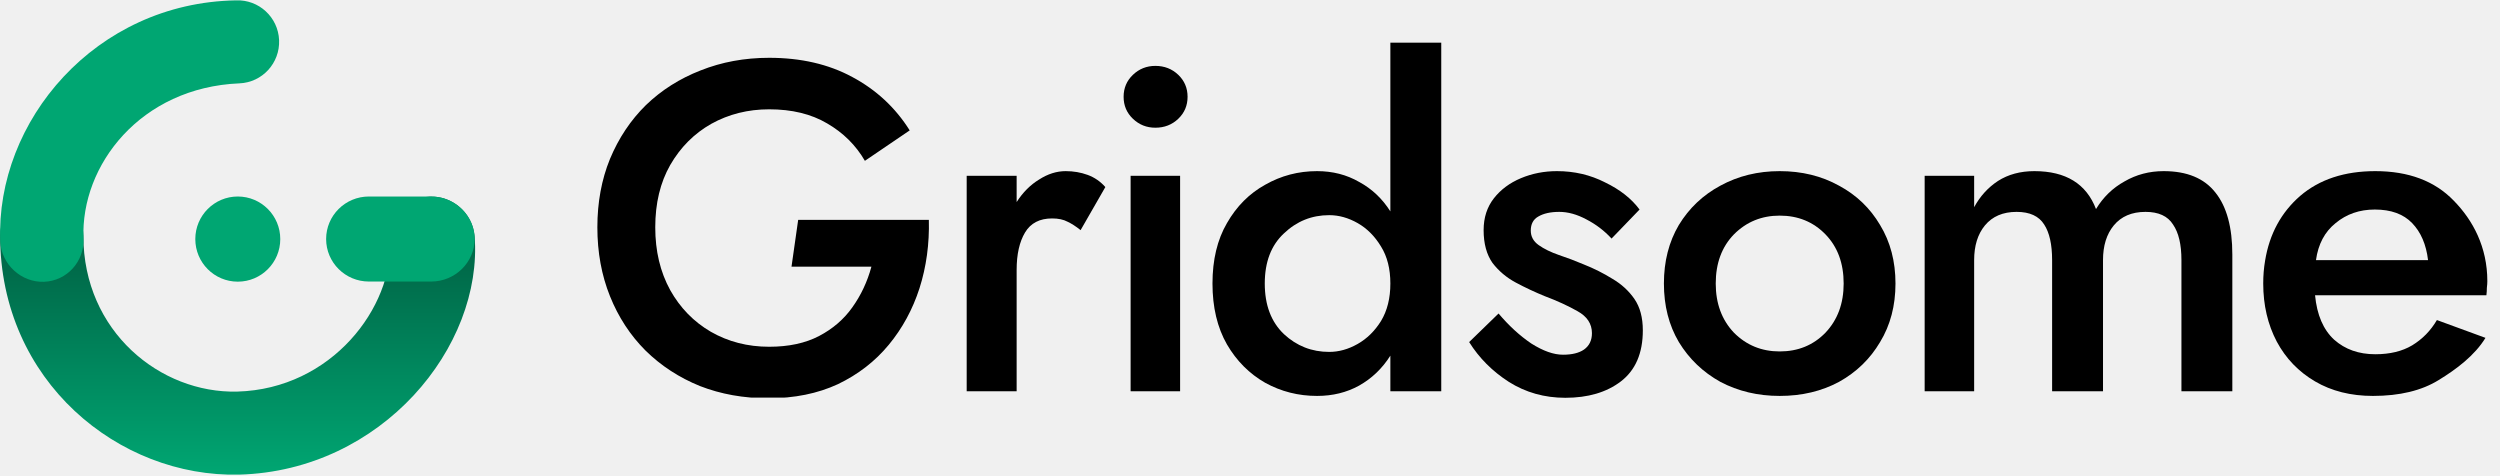
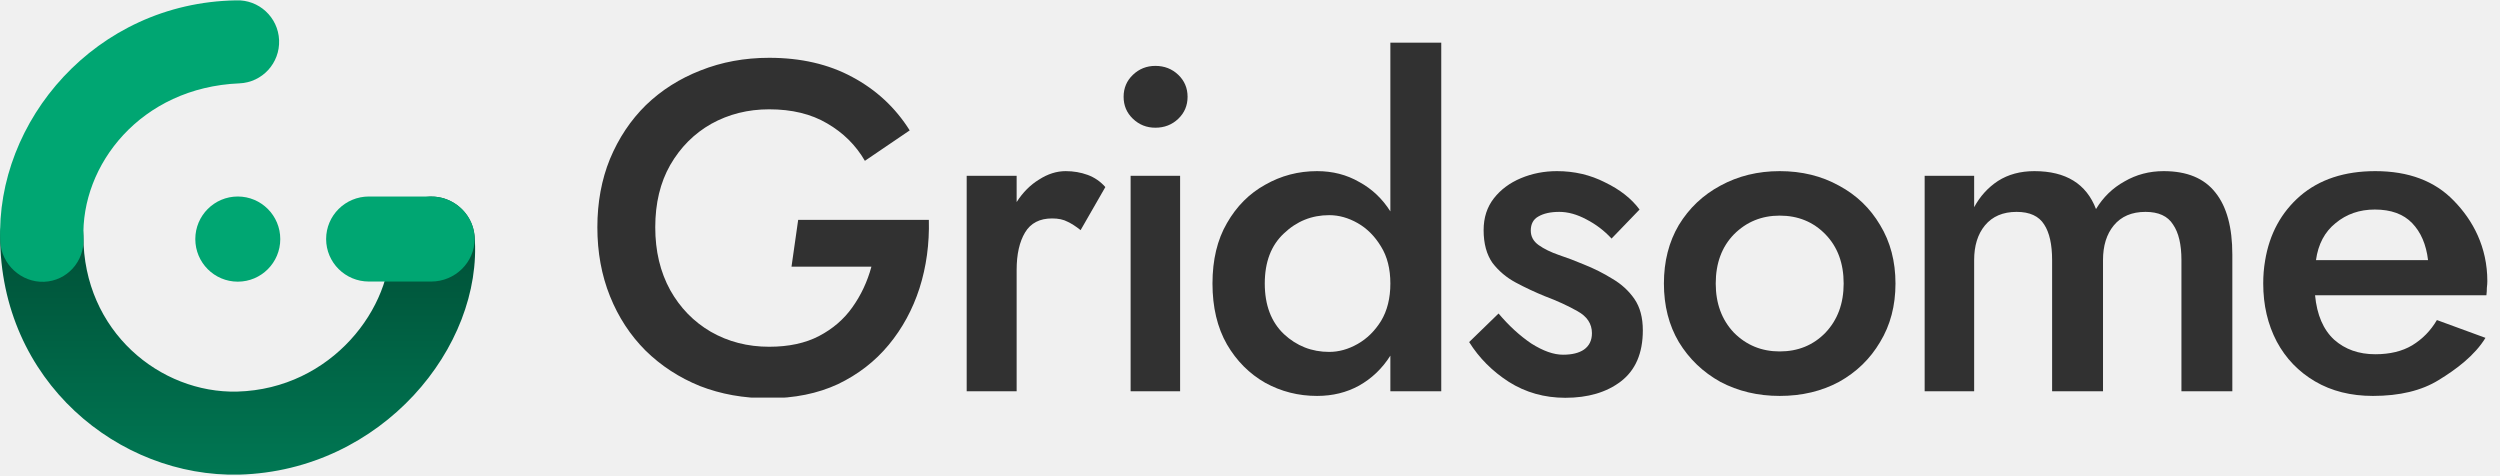
<svg xmlns="http://www.w3.org/2000/svg" width="1289" height="245" viewBox="0 0 1289 245" fill="none">
  <path d="M221.494 101.381C233.274 100.815 243.701 109.953 244.718 121.743C249.124 178.78 196.925 242.674 123.366 244.717C61.377 246.247 0.068 196.619 0.068 121.58C0.068 109.754 9.841 100.167 21.634 100.167C33.427 100.167 42.987 109.754 42.987 121.58C42.987 170.939 82.675 202.883 122.316 201.905C171.115 200.549 202.839 158.295 201.189 123.795C200.623 111.983 209.715 101.948 221.494 101.381Z" fill="url(#paint0_linear)" />
  <path d="M168.15 123.24C168.15 111.133 178.026 101.318 190.208 101.318L222.354 101.318C234.537 101.318 244.718 111.133 244.718 123.24C244.718 135.348 234.537 145.163 222.354 145.163H190.208C178.026 145.163 168.15 135.348 168.15 123.24Z" fill="#00A672" />
  <path d="M100.7 123.272C100.7 111.147 110.513 101.318 122.604 101.318C134.696 101.318 144.509 111.147 144.509 123.272C144.509 135.397 134.696 145.227 122.604 145.227C110.513 145.227 100.7 135.397 100.7 123.272Z" fill="#00A672" />
  <path fill-rule="evenodd" clip-rule="evenodd" d="M143.902 20.696C144.392 32.512 135.236 42.488 123.453 42.979C72.588 45.097 41.535 85.076 43.046 123.036C43.517 134.852 34.537 144.814 22.753 145.286C10.969 145.758 0.606 136.221 0.136 124.405C-2.327 62.545 49.181 1.391 121.681 0.19C133.464 -0.3 143.413 8.88 143.902 20.696Z" fill="#00A672" />
  <g clip-path="url(#clip0)">
-     <path d="M408.102 137.495H449.305C447.219 145.221 443.929 152.224 439.436 158.502C435.103 164.618 429.405 169.528 422.344 173.231C415.283 176.933 406.697 178.784 396.587 178.784C385.513 178.784 375.483 176.209 366.496 171.057C357.67 165.906 350.688 158.743 345.553 149.568C340.418 140.231 337.85 129.446 337.85 117.212C337.85 104.817 340.418 94.112 345.553 85.098C350.849 75.922 357.91 68.84 366.737 63.849C375.724 58.859 385.674 56.364 396.587 56.364C408.302 56.364 418.252 58.779 426.437 63.608C434.782 68.437 441.281 74.876 445.935 82.925L469.045 67.23C461.663 55.479 451.793 46.303 439.436 39.703C427.239 33.103 412.956 29.803 396.587 29.803C383.909 29.803 372.113 31.977 361.2 36.323C350.448 40.508 341.06 46.464 333.035 54.191C325.172 61.918 318.993 71.174 314.5 81.959C310.167 92.583 308 104.334 308 117.212C308 130.09 310.167 141.921 314.5 152.706C318.833 163.492 324.931 172.828 332.795 180.716C340.819 188.604 350.207 194.72 360.959 199.067C371.712 203.252 383.427 205.345 396.105 205.345C409.586 205.345 421.542 202.93 431.973 198.101C442.405 193.111 451.151 186.35 458.212 177.818C465.273 169.287 470.569 159.548 474.1 148.602C477.631 137.495 479.235 125.743 478.914 113.349H411.539L408.102 137.495Z" fill="black" />
-     <path d="M557.159 118.661L569.918 96.446C567.35 93.549 564.301 91.456 560.77 90.168C557.24 88.881 553.468 88.237 549.456 88.237C544.802 88.237 540.228 89.686 535.735 92.583C531.241 95.32 527.39 99.183 524.18 104.173V90.651H498.423V201.723H524.18V139.185C524.18 131.136 525.624 124.697 528.513 119.868C531.402 115.039 536.056 112.624 542.475 112.624C545.685 112.624 548.333 113.188 550.419 114.314C552.505 115.28 554.752 116.729 557.159 118.661Z" fill="black" />
-     <path d="M582.945 90.651V201.723H608.462V90.651H582.945ZM579.334 49.91C579.334 54.418 580.939 58.201 584.149 61.259C587.358 64.318 591.21 65.847 595.704 65.847C600.358 65.847 604.289 64.318 607.499 61.259C610.709 58.201 612.314 54.418 612.314 49.91C612.314 45.403 610.709 41.62 607.499 38.562C604.289 35.503 600.358 33.974 595.704 33.974C591.21 33.974 587.358 35.503 584.149 38.562C580.939 41.62 579.334 45.403 579.334 49.91Z" fill="black" />
-     <path d="M652.116 146.187C652.116 135.08 655.406 126.468 661.986 120.351C668.566 114.073 676.349 110.934 685.336 110.934C690.311 110.934 695.206 112.302 700.021 115.039C704.835 117.775 708.847 121.8 712.057 127.112C715.266 132.263 716.871 138.621 716.871 146.187C716.871 153.753 715.266 160.192 712.057 165.504C708.847 170.655 704.835 174.599 700.021 177.335C695.206 180.072 690.311 181.44 685.336 181.44C676.349 181.44 668.566 178.382 661.986 172.265C655.406 165.987 652.116 157.294 652.116 146.187ZM625.155 146.187C625.155 158.421 627.643 168.884 632.618 177.577C637.593 186.108 644.172 192.708 652.357 197.377C660.542 201.884 669.449 204.137 679.078 204.137C687.102 204.137 694.323 202.367 700.743 198.825C707.323 195.123 712.699 189.972 716.871 183.372V201.723H743.11V21.311H716.871V109.002C712.699 102.402 707.323 97.332 700.743 93.79C694.323 90.088 687.102 88.237 679.078 88.237C669.449 88.237 660.542 90.571 652.357 95.239C644.172 99.746 637.593 106.346 632.618 115.039C627.643 123.57 625.155 133.953 625.155 146.187Z" fill="black" />
-     <path d="M772.658 161.64L757.493 176.37C762.628 184.579 769.449 191.421 777.954 196.894C786.62 202.367 796.33 205.103 807.082 205.103C818.797 205.103 828.346 202.286 835.728 196.652C843.271 190.857 847.042 182.084 847.042 170.333C847.042 163.733 845.598 158.341 842.709 154.155C839.821 149.97 836.049 146.509 831.395 143.772C826.741 140.875 821.766 138.38 816.47 136.287C812.298 134.517 808.045 132.907 803.712 131.458C799.539 130.009 796.089 128.319 793.361 126.387C790.632 124.456 789.268 121.961 789.268 118.902C789.268 115.522 790.552 113.107 793.12 111.658C795.848 110.049 799.459 109.244 803.953 109.244C808.446 109.244 813.1 110.532 817.915 113.107C822.89 115.683 827.223 118.983 830.914 123.007L845.357 108.036C841.185 102.402 835.247 97.734 827.544 94.032C820.001 90.168 811.736 88.237 802.749 88.237C796.169 88.237 789.991 89.444 784.213 91.859C778.436 94.273 773.782 97.734 770.251 102.241C766.721 106.749 764.955 112.222 764.955 118.661C764.955 125.583 766.48 131.217 769.529 135.563C772.739 139.748 776.751 143.129 781.565 145.704C786.38 148.28 791.355 150.614 796.49 152.706C802.909 155.121 808.526 157.697 813.341 160.433C818.316 163.17 820.803 166.953 820.803 171.782C820.803 175.484 819.439 178.301 816.711 180.233C814.143 182.004 810.532 182.889 805.878 182.889C801.064 182.889 795.607 180.957 789.509 177.094C783.571 173.07 777.954 167.918 772.658 161.64Z" fill="black" />
-     <path d="M884.632 146.187C884.632 135.724 887.762 127.273 894.021 120.834C900.44 114.395 908.304 111.175 917.612 111.175C927.08 111.175 934.944 114.395 941.203 120.834C947.462 127.273 950.591 135.724 950.591 146.187C950.591 156.489 947.462 164.94 941.203 171.54C934.944 177.979 927.08 181.199 917.612 181.199C908.304 181.199 900.44 177.979 894.021 171.54C887.762 164.94 884.632 156.489 884.632 146.187ZM857.912 146.187C857.912 157.616 860.48 167.677 865.615 176.37C870.911 185.062 878.053 191.903 887.04 196.894C896.187 201.723 906.378 204.137 917.612 204.137C929.006 204.137 939.197 201.723 948.184 196.894C957.171 191.903 964.232 185.062 969.367 176.37C974.663 167.677 977.311 157.616 977.311 146.187C977.311 134.758 974.663 124.697 969.367 116.005C964.232 107.312 957.171 100.551 948.184 95.722C939.197 90.732 929.006 88.237 917.612 88.237C906.378 88.237 896.187 90.732 887.04 95.722C878.053 100.551 870.911 107.312 865.615 116.005C860.48 124.697 857.912 134.758 857.912 146.187Z" fill="black" />
-     <path d="M1150.99 131.217C1150.99 117.212 1148.1 106.588 1142.32 99.344C1136.55 91.939 1127.64 88.237 1115.6 88.237C1108.22 88.237 1101.48 90.007 1095.38 93.549C1089.28 96.929 1084.39 101.678 1080.7 107.795C1075.72 94.756 1065.13 88.237 1048.92 88.237C1041.7 88.237 1035.44 89.927 1030.15 93.307C1025.01 96.688 1020.92 101.195 1017.87 106.829V90.651H992.352V201.723H1017.87V134.114C1017.87 126.709 1019.71 120.753 1023.41 116.246C1027.26 111.578 1032.71 109.244 1039.77 109.244C1046.52 109.244 1051.25 111.417 1053.98 115.763C1056.71 119.948 1058.07 126.065 1058.07 134.114V201.723H1084.31V134.114C1084.31 126.709 1086.15 120.753 1089.85 116.246C1093.7 111.578 1099.15 109.244 1106.21 109.244C1112.96 109.244 1117.69 111.417 1120.42 115.763C1123.31 119.948 1124.75 126.065 1124.75 134.114V201.723H1150.99V131.217Z" fill="black" />
-     <path d="M1193.64 152.224H1281.99C1282.15 150.936 1282.23 149.648 1282.23 148.36C1282.39 147.072 1282.47 145.946 1282.47 144.98C1282.47 127.434 1275.09 113.59 1265.14 103.449C1255.35 93.307 1241.87 88.237 1224.7 88.237C1208.81 88.237 1195.89 92.502 1185.94 101.034C1176.15 109.566 1170.13 120.673 1167.89 134.356C1167.56 136.287 1167.32 138.219 1167.16 140.151C1167 142.082 1166.92 144.094 1166.92 146.187C1166.92 157.294 1169.25 167.275 1173.9 176.128C1178.56 184.821 1185.14 191.662 1193.64 196.652C1202.15 201.642 1212.1 204.137 1223.49 204.137C1237.29 204.137 1248.61 201.401 1257.43 195.928C1266.42 190.455 1276.05 183.211 1281.51 174.196L1256.47 165.021C1253.26 170.494 1249.01 174.84 1243.71 178.06C1238.58 181.118 1232.24 182.647 1224.7 182.647C1216.19 182.647 1209.13 180.152 1203.51 175.162C1197.9 170.011 1194.61 162.365 1193.64 152.224ZM1194.12 134.114C1195.25 125.904 1198.62 119.546 1204.23 115.039C1209.85 110.371 1216.59 108.036 1224.46 108.036C1232.8 108.036 1239.22 110.371 1243.71 115.039C1248.21 119.707 1250.94 126.065 1251.9 134.114H1194.12Z" fill="black" />
+     <path d="M408.102 137.495H449.305C447.219 145.221 443.929 152.224 439.436 158.502C435.103 164.618 429.405 169.528 422.344 173.231C415.283 176.933 406.697 178.784 396.587 178.784C385.513 178.784 375.483 176.209 366.496 171.057C357.67 165.906 350.688 158.743 345.553 149.568C340.418 140.231 337.85 129.446 337.85 117.212C337.85 104.817 340.418 94.112 345.553 85.098C350.849 75.922 357.91 68.84 366.737 63.849C375.724 58.859 385.674 56.364 396.587 56.364C408.302 56.364 418.252 58.779 426.437 63.608C434.782 68.437 441.281 74.876 445.935 82.925L469.045 67.23C461.663 55.479 451.793 46.303 439.436 39.703C427.239 33.103 412.956 29.803 396.587 29.803C383.909 29.803 372.113 31.977 361.2 36.323C350.448 40.508 341.06 46.464 333.035 54.191C325.172 61.918 318.993 71.174 314.5 81.959C310.167 92.583 308 104.334 308 117.212C308 130.09 310.167 141.921 314.5 152.706C318.833 163.492 324.931 172.828 332.795 180.716C340.819 188.604 350.207 194.72 360.959 199.067C371.712 203.252 383.427 205.345 396.105 205.345C409.586 205.345 421.542 202.93 431.973 198.101C442.405 193.111 451.151 186.35 458.212 177.818C465.273 169.287 470.569 159.548 474.1 148.602C477.631 137.495 479.235 125.743 478.914 113.349H411.539L408.102 137.495Z" fill="#313131" />
+     <path d="M557.159 118.661L569.918 96.446C567.35 93.549 564.301 91.456 560.77 90.168C557.24 88.881 553.468 88.237 549.456 88.237C544.802 88.237 540.228 89.686 535.735 92.583C531.241 95.32 527.39 99.183 524.18 104.173V90.651H498.423V201.723H524.18V139.185C524.18 131.136 525.624 124.697 528.513 119.868C531.402 115.039 536.056 112.624 542.475 112.624C545.685 112.624 548.333 113.188 550.419 114.314C552.505 115.28 554.752 116.729 557.159 118.661Z" fill="#313131" />
+     <path d="M582.945 90.651V201.723H608.462V90.651H582.945ZM579.334 49.91C579.334 54.418 580.939 58.201 584.149 61.259C587.358 64.318 591.21 65.847 595.704 65.847C600.358 65.847 604.289 64.318 607.499 61.259C610.709 58.201 612.314 54.418 612.314 49.91C612.314 45.403 610.709 41.62 607.499 38.562C604.289 35.503 600.358 33.974 595.704 33.974C591.21 33.974 587.358 35.503 584.149 38.562C580.939 41.62 579.334 45.403 579.334 49.91Z" fill="#313131" />
+     <path d="M652.116 146.187C652.116 135.08 655.406 126.468 661.986 120.351C668.566 114.073 676.349 110.934 685.336 110.934C690.311 110.934 695.206 112.302 700.021 115.039C704.835 117.775 708.847 121.8 712.057 127.112C715.266 132.263 716.871 138.621 716.871 146.187C716.871 153.753 715.266 160.192 712.057 165.504C708.847 170.655 704.835 174.599 700.021 177.335C695.206 180.072 690.311 181.44 685.336 181.44C676.349 181.44 668.566 178.382 661.986 172.265C655.406 165.987 652.116 157.294 652.116 146.187ZM625.155 146.187C625.155 158.421 627.643 168.884 632.618 177.577C637.593 186.108 644.172 192.708 652.357 197.377C660.542 201.884 669.449 204.137 679.078 204.137C687.102 204.137 694.323 202.367 700.743 198.825C707.323 195.123 712.699 189.972 716.871 183.372V201.723H743.11V21.311H716.871V109.002C712.699 102.402 707.323 97.332 700.743 93.79C694.323 90.088 687.102 88.237 679.078 88.237C669.449 88.237 660.542 90.571 652.357 95.239C644.172 99.746 637.593 106.346 632.618 115.039C627.643 123.57 625.155 133.953 625.155 146.187Z" fill="#313131" />
+     <path d="M772.658 161.64L757.493 176.37C762.628 184.579 769.449 191.421 777.954 196.894C786.62 202.367 796.33 205.103 807.082 205.103C818.797 205.103 828.346 202.286 835.728 196.652C843.271 190.857 847.042 182.084 847.042 170.333C847.042 163.733 845.598 158.341 842.709 154.155C839.821 149.97 836.049 146.509 831.395 143.772C826.741 140.875 821.766 138.38 816.47 136.287C812.298 134.517 808.045 132.907 803.712 131.458C799.539 130.009 796.089 128.319 793.361 126.387C790.632 124.456 789.268 121.961 789.268 118.902C789.268 115.522 790.552 113.107 793.12 111.658C795.848 110.049 799.459 109.244 803.953 109.244C808.446 109.244 813.1 110.532 817.915 113.107C822.89 115.683 827.223 118.983 830.914 123.007L845.357 108.036C841.185 102.402 835.247 97.734 827.544 94.032C820.001 90.168 811.736 88.237 802.749 88.237C796.169 88.237 789.991 89.444 784.213 91.859C778.436 94.273 773.782 97.734 770.251 102.241C766.721 106.749 764.955 112.222 764.955 118.661C764.955 125.583 766.48 131.217 769.529 135.563C772.739 139.748 776.751 143.129 781.565 145.704C786.38 148.28 791.355 150.614 796.49 152.706C802.909 155.121 808.526 157.697 813.341 160.433C818.316 163.17 820.803 166.953 820.803 171.782C820.803 175.484 819.439 178.301 816.711 180.233C814.143 182.004 810.532 182.889 805.878 182.889C801.064 182.889 795.607 180.957 789.509 177.094C783.571 173.07 777.954 167.918 772.658 161.64Z" fill="#313131" />
+     <path d="M884.632 146.187C884.632 135.724 887.762 127.273 894.021 120.834C900.44 114.395 908.304 111.175 917.612 111.175C927.08 111.175 934.944 114.395 941.203 120.834C947.462 127.273 950.591 135.724 950.591 146.187C950.591 156.489 947.462 164.94 941.203 171.54C934.944 177.979 927.08 181.199 917.612 181.199C908.304 181.199 900.44 177.979 894.021 171.54C887.762 164.94 884.632 156.489 884.632 146.187ZM857.912 146.187C857.912 157.616 860.48 167.677 865.615 176.37C870.911 185.062 878.053 191.903 887.04 196.894C896.187 201.723 906.378 204.137 917.612 204.137C929.006 204.137 939.197 201.723 948.184 196.894C957.171 191.903 964.232 185.062 969.367 176.37C974.663 167.677 977.311 157.616 977.311 146.187C977.311 134.758 974.663 124.697 969.367 116.005C964.232 107.312 957.171 100.551 948.184 95.722C939.197 90.732 929.006 88.237 917.612 88.237C906.378 88.237 896.187 90.732 887.04 95.722C878.053 100.551 870.911 107.312 865.615 116.005C860.48 124.697 857.912 134.758 857.912 146.187Z" fill="#313131" />
+     <path d="M1150.99 131.217C1150.99 117.212 1148.1 106.588 1142.32 99.344C1136.55 91.939 1127.64 88.237 1115.6 88.237C1108.22 88.237 1101.48 90.007 1095.38 93.549C1089.28 96.929 1084.39 101.678 1080.7 107.795C1075.72 94.756 1065.13 88.237 1048.92 88.237C1041.7 88.237 1035.44 89.927 1030.15 93.307C1025.01 96.688 1020.92 101.195 1017.87 106.829V90.651H992.352V201.723H1017.87V134.114C1017.87 126.709 1019.71 120.753 1023.41 116.246C1027.26 111.578 1032.71 109.244 1039.77 109.244C1046.52 109.244 1051.25 111.417 1053.98 115.763C1056.71 119.948 1058.07 126.065 1058.07 134.114V201.723H1084.31V134.114C1084.31 126.709 1086.15 120.753 1089.85 116.246C1093.7 111.578 1099.15 109.244 1106.21 109.244C1112.96 109.244 1117.69 111.417 1120.42 115.763C1123.31 119.948 1124.75 126.065 1124.75 134.114V201.723H1150.99V131.217Z" fill="#313131" />
+     <path d="M1193.64 152.224H1281.99C1282.15 150.936 1282.23 149.648 1282.23 148.36C1282.39 147.072 1282.47 145.946 1282.47 144.98C1282.47 127.434 1275.09 113.59 1265.14 103.449C1255.35 93.307 1241.87 88.237 1224.7 88.237C1208.81 88.237 1195.89 92.502 1185.94 101.034C1176.15 109.566 1170.13 120.673 1167.89 134.356C1167.56 136.287 1167.32 138.219 1167.16 140.151C1167 142.082 1166.92 144.094 1166.92 146.187C1166.92 157.294 1169.25 167.275 1173.9 176.128C1178.56 184.821 1185.14 191.662 1193.64 196.652C1202.15 201.642 1212.1 204.137 1223.49 204.137C1237.29 204.137 1248.61 201.401 1257.43 195.928C1266.42 190.455 1276.05 183.211 1281.51 174.196L1256.47 165.021C1253.26 170.494 1249.01 174.84 1243.71 178.06C1238.58 181.118 1232.24 182.647 1224.7 182.647C1216.19 182.647 1209.13 180.152 1203.51 175.162C1197.9 170.011 1194.61 162.365 1193.64 152.224ZM1194.12 134.114C1195.25 125.904 1198.62 119.546 1204.23 115.039C1209.85 110.371 1216.59 108.036 1224.46 108.036C1232.8 108.036 1239.22 110.371 1243.71 115.039C1248.21 119.707 1250.94 126.065 1251.9 134.114H1194.12Z" fill="#313131" />
  </g>
  <defs>
-     <linearGradient id="paint0_linear" x1="122.359" y1="244.718" x2="122.359" y2="138.843" gradientUnits="userSpaceOnUse">
-       <stop stop-color="#00A672" />
-       <stop offset="1" stop-color="#006B4A" />
+     <linearGradient id="paint0_linear" x1="132.189" y1="252.705" x2="132.189" y2="120.659" gradientUnits="userSpaceOnUse">
+       <stop stop-color="#007A55" />
+       <stop offset="1" stop-color="#005037" />
    </linearGradient>
    <clipPath id="clip0">
      <rect width="981" height="183" fill="white" transform="translate(308 22)" />
    </clipPath>
  </defs>
</svg>
